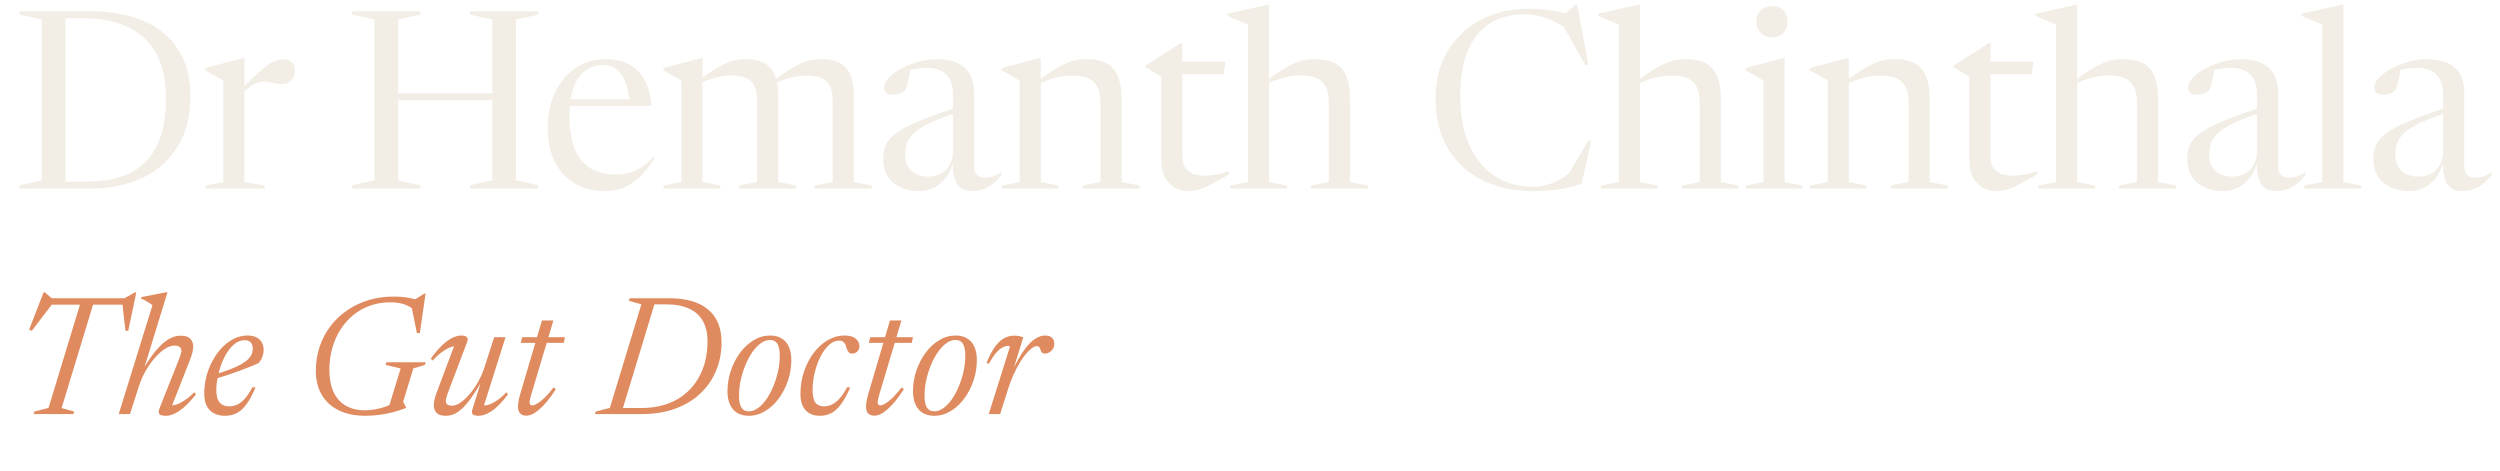
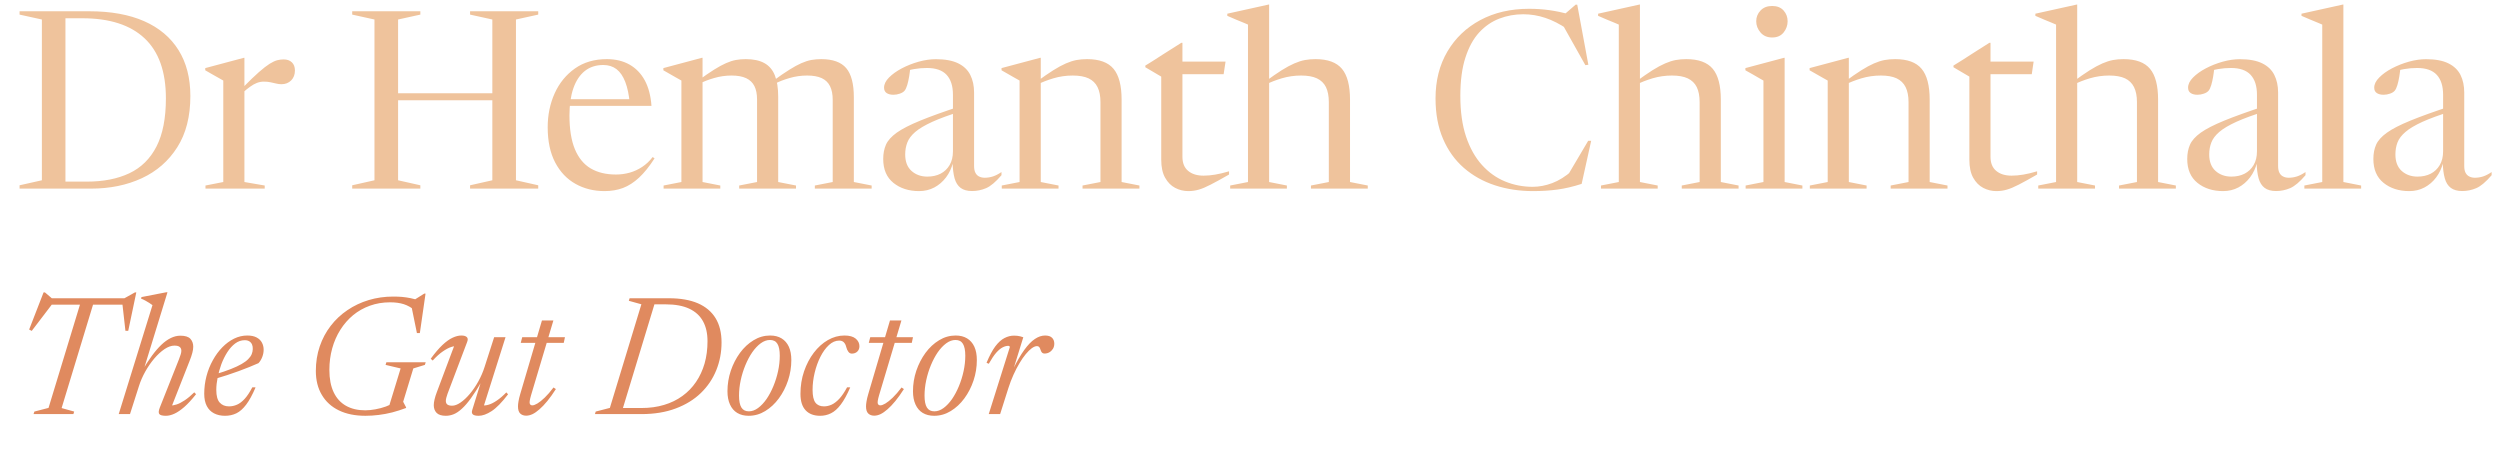
<svg xmlns="http://www.w3.org/2000/svg" viewBox="-2 -2 443.494 83.46" role="img">
-   <path d="M27.43 15.45Q27.43 8.34 23.64 4.79Q19.86 1.24 12.6 1.24H7.13L7.18 0H13.85Q19.58 0 23.58 1.76Q27.58 3.53 29.67 6.89Q31.77 10.25 31.77 15.04Q31.77 20.47 29.45 24.12Q27.14 27.77 23.15 29.62Q19.17 31.46 14.15 31.46H7.18L7.13 30.22H13.38Q17.8 30.22 20.94 28.74Q24.09 27.25 25.76 23.99Q27.43 20.74 27.43 15.45ZM1.47 31.46V30.87L5.43 29.98V1.46L1.47 0.59V0H9.61V31.46H1.47ZM48.32 8.54Q49.24 8.54 49.78 9.06Q50.32 9.58 50.32 10.5Q50.32 11.59 49.65 12.27Q48.97 12.94 47.93 12.94Q47.46 12.94 46.99 12.82Q46.53 12.71 46.01 12.6Q45.49 12.48 44.82 12.48Q44.16 12.48 43.57 12.71Q42.98 12.94 42.39 13.37Q41.79 13.79 41.08 14.43V13.54Q42.76 11.82 43.91 10.81Q45.06 9.8 45.84 9.31Q46.62 8.83 47.2 8.68Q47.77 8.54 48.32 8.54ZM41.36 12.64V30.29L44.96 30.91V31.46H34.45V30.91L37.61 30.29V12.29Q37.33 12.13 36.89 11.88Q36.46 11.64 35.84 11.29Q35.22 10.93 34.41 10.47V10.08L41.27 8.25H41.36V12.64ZM68.62 29.98 72.57 30.87V31.46H60.48V30.87L64.43 29.98V1.46L60.48 0.59V0H72.57V0.59L68.62 1.46V29.98ZM89.53 29.98 93.48 30.87V31.46H81.39V30.87L85.34 29.98V1.46L81.39 0.59V0H93.48V0.59L89.53 1.46V29.98ZM66.09 15.79V14.55H87.8V15.79H66.09ZM105.65 8.49Q107.97 8.49 109.68 9.46Q111.39 10.43 112.39 12.27Q113.38 14.12 113.57 16.78H98.77V15.6H111.28L109.73 16.41Q109.51 14.05 108.92 12.53Q108.33 11.01 107.37 10.27Q106.4 9.53 105.02 9.53Q103.1 9.53 101.76 10.58Q100.42 11.64 99.72 13.64Q99.02 15.64 99.02 18.46Q99.02 22.13 99.98 24.46Q100.95 26.79 102.79 27.88Q104.63 28.96 107.27 28.96Q108.52 28.96 109.7 28.63Q110.87 28.3 111.92 27.61Q112.97 26.92 113.78 25.86L114.12 26.09Q112.73 28.25 111.36 29.52Q109.99 30.79 108.51 31.35Q107.02 31.9 105.25 31.9Q102.37 31.9 100.08 30.61Q97.8 29.33 96.48 26.81Q95.16 24.28 95.16 20.57Q95.16 17.3 96.4 14.55Q97.64 11.81 99.99 10.15Q102.34 8.49 105.65 8.49ZM122.63 12.42V30.29L125.78 30.91V31.46H115.72V30.91L118.88 30.29V12.29Q118.53 12.09 117.85 11.71Q117.17 11.33 115.68 10.47V10.08L122.53 8.25H122.63V12.42ZM136.05 15.17V30.29L139.21 30.91V31.46H129.13V30.91L132.3 30.29V15.65Q132.3 14.21 131.83 13.27Q131.36 12.34 130.37 11.87Q129.37 11.4 127.78 11.4Q126.18 11.4 124.66 11.85Q123.14 12.29 122.11 12.84L121.88 12.28Q123.49 11.1 124.67 10.36Q125.85 9.62 126.78 9.21Q127.7 8.8 128.54 8.64Q129.38 8.49 130.3 8.49Q132.34 8.49 133.61 9.2Q134.88 9.91 135.46 11.38Q136.05 12.85 136.05 15.17ZM149.47 15.26V30.29L152.63 30.91V31.46H142.55V30.91L145.72 30.29V15.73Q145.72 14.23 145.24 13.28Q144.77 12.33 143.77 11.86Q142.77 11.4 141.18 11.4Q139.57 11.4 138.04 11.85Q136.5 12.3 135.48 12.85L135.23 12.29Q136.84 11.11 138.03 10.37Q139.22 9.62 140.15 9.21Q141.08 8.8 141.92 8.64Q142.77 8.49 143.69 8.49Q146.76 8.49 148.12 10.09Q149.47 11.68 149.47 15.26ZM168.41 16.82 168.62 17.7Q165.38 18.71 163.39 19.61Q161.4 20.52 160.36 21.41Q159.33 22.3 158.96 23.27Q158.58 24.24 158.58 25.4Q158.58 27.32 159.71 28.33Q160.84 29.33 162.5 29.33Q163.84 29.33 164.86 28.81Q165.87 28.28 166.46 27.28Q167.05 26.27 167.05 24.84V14.81Q167.05 12.49 165.92 11.27Q164.79 10.06 162.44 10.06Q161.31 10.06 160.18 10.25Q159.04 10.44 158.29 10.8L159.49 9.93Q159.42 10.74 159.28 11.58Q159.14 12.42 158.94 13.09Q158.74 13.76 158.47 14.09Q158.19 14.42 157.63 14.61Q157.07 14.81 156.49 14.81Q155.73 14.81 155.28 14.5Q154.83 14.19 154.83 13.55Q154.83 12.64 155.71 11.75Q156.6 10.85 157.99 10.12Q159.38 9.39 160.98 8.94Q162.58 8.5 164.01 8.5Q166.5 8.5 167.99 9.24Q169.47 9.97 170.13 11.3Q170.8 12.63 170.8 14.42V27.44Q170.8 28.21 171.04 28.66Q171.28 29.12 171.71 29.32Q172.14 29.53 172.68 29.53Q173.43 29.53 174.14 29.3Q174.85 29.07 175.66 28.52V29.08Q174.13 30.87 172.93 31.38Q171.73 31.89 170.44 31.89Q169.16 31.89 168.41 31.33Q167.66 30.76 167.34 29.63Q167.03 28.5 166.99 26.83L167.07 26.81Q166.69 28.31 165.83 29.46Q164.96 30.61 163.74 31.26Q162.51 31.9 161.05 31.9Q158.3 31.9 156.49 30.44Q154.68 28.98 154.68 26.2Q154.68 24.77 155.17 23.66Q155.66 22.56 157.07 21.54Q158.49 20.53 161.22 19.41Q163.95 18.29 168.41 16.82ZM182.63 12.47V30.29L185.78 30.91V31.46H175.71V30.91L178.87 30.29V12.29Q178.52 12.09 177.84 11.71Q177.17 11.33 175.67 10.47V10.08L182.53 8.25H182.63V12.47ZM190.04 30.91 193.22 30.29V16.12Q193.22 14.5 192.7 13.45Q192.18 12.41 191.11 11.9Q190.03 11.4 188.31 11.4Q186.53 11.4 184.88 11.89Q183.22 12.39 182.12 12.96L181.87 12.52Q183.57 11.27 184.84 10.47Q186.1 9.68 187.09 9.25Q188.08 8.82 188.97 8.65Q189.86 8.49 190.84 8.49Q194.11 8.49 195.54 10.21Q196.97 11.92 196.97 15.69V30.29L200.13 30.91V31.46H190.04V30.91ZM207.76 25.81Q207.76 27.47 208.77 28.31Q209.78 29.16 211.5 29.16Q212.49 29.16 213.55 28.98Q214.6 28.81 216.03 28.39V28.96Q214.01 30.12 212.77 30.75Q211.54 31.39 210.66 31.64Q209.78 31.9 208.8 31.9Q207.56 31.9 206.47 31.33Q205.38 30.76 204.69 29.53Q204 28.31 204 26.33V11.59L201.18 9.93V9.63Q201.48 9.45 201.92 9.18Q202.36 8.92 202.92 8.55Q203.49 8.19 204.19 7.73Q204.9 7.28 205.75 6.74Q206.6 6.2 207.57 5.59H207.76V9.73V25.81ZM206.51 11.16V8.93H215.41L215.07 11.16H206.51ZM230.56 30.91 233.73 30.29V16.12Q233.73 14.5 233.22 13.45Q232.7 12.41 231.62 11.9Q230.55 11.4 228.83 11.4Q227.05 11.4 225.39 11.89Q223.74 12.39 222.64 12.96L222.39 12.52Q224.09 11.27 225.35 10.47Q226.61 9.68 227.61 9.25Q228.6 8.82 229.49 8.65Q230.37 8.49 231.36 8.49Q234.62 8.49 236.06 10.21Q237.49 11.92 237.49 15.69V30.29L240.64 30.91V31.46H230.56V30.91ZM226.29 31.46H216.23V30.91L219.39 30.29V2.36Q219.1 2.24 218.57 2.01Q218.03 1.79 217.3 1.49Q216.58 1.18 215.72 0.81V0.43L223.04 -1.19H223.14V11.11V30.29L226.29 30.91V31.46ZM269.89 31.14Q271.61 31.14 273.37 30.48Q275.12 29.82 276.85 28.31L275.98 29.34L279.74 22.98H280.27L278.58 30.62Q276.29 31.36 274.27 31.63Q272.26 31.9 269.96 31.9Q266.33 31.9 263.19 30.87Q260.05 29.84 257.68 27.78Q255.31 25.71 253.99 22.63Q252.66 19.55 252.66 15.46Q252.66 10.71 254.77 7.13Q256.88 3.56 260.61 1.56Q264.35 -0.44 269.25 -0.44Q271.11 -0.44 272.85 -0.2Q274.6 0.05 276.46 0.54L275.28 0.76L277.51 -1.17H277.8L279.77 9.49L279.24 9.56L275.09 2.17L276.1 3.2Q274.04 1.8 272.13 1.17Q270.23 0.53 268.22 0.53Q265.99 0.53 263.98 1.3Q261.97 2.07 260.41 3.75Q258.85 5.44 257.96 8.22Q257.06 10.99 257.06 15.02Q257.06 19.21 258.08 22.25Q259.11 25.3 260.9 27.27Q262.68 29.24 265 30.19Q267.31 31.14 269.89 31.14ZM296.34 30.91 299.51 30.29V16.12Q299.51 14.5 299 13.45Q298.48 12.41 297.4 11.9Q296.33 11.4 294.61 11.4Q292.83 11.4 291.17 11.89Q289.52 12.39 288.42 12.96L288.17 12.52Q289.87 11.27 291.13 10.47Q292.39 9.68 293.39 9.25Q294.38 8.82 295.27 8.65Q296.15 8.49 297.14 8.49Q300.4 8.49 301.84 10.21Q303.27 11.92 303.27 15.69V30.29L306.42 30.91V31.46H296.34V30.91ZM292.07 31.46H282.01V30.91L285.17 30.29V2.36Q284.88 2.24 284.35 2.01Q283.81 1.79 283.08 1.49Q282.36 1.18 281.5 0.81V0.43L288.82 -1.19H288.92V11.11V30.29L292.07 30.91V31.46ZM312.38 4.65Q311.07 4.65 310.31 3.76Q309.55 2.87 309.55 1.77Q309.55 0.67 310.31 -0.13Q311.07 -0.94 312.38 -0.94Q313.69 -0.94 314.41 -0.13Q315.12 0.67 315.12 1.77Q315.12 2.87 314.41 3.76Q313.69 4.65 312.38 4.65ZM314.59 8.25V12.2V30.29L317.74 30.91V31.46H307.67V30.91L310.83 30.29V12.29Q310.59 12.15 310.09 11.87Q309.59 11.58 308.95 11.21Q308.31 10.85 307.63 10.47V10.08L314.49 8.25H314.59ZM325.98 12.47V30.29L329.13 30.91V31.46H319.06V30.91L322.23 30.29V12.29Q321.87 12.09 321.2 11.71Q320.52 11.33 319.02 10.47V10.08L325.88 8.25H325.98V12.47ZM333.4 30.91 336.57 30.29V16.12Q336.57 14.5 336.05 13.45Q335.53 12.41 334.46 11.9Q333.39 11.4 331.67 11.4Q329.88 11.4 328.23 11.89Q326.58 12.39 325.48 12.96L325.23 12.52Q326.92 11.27 328.19 10.47Q329.45 9.68 330.44 9.25Q331.43 8.82 332.32 8.65Q333.21 8.49 334.2 8.49Q337.46 8.49 338.89 10.21Q340.32 11.92 340.32 15.69V30.29L343.48 30.91V31.46H333.4V30.91ZM351.11 25.81Q351.11 27.47 352.12 28.31Q353.13 29.16 354.85 29.16Q355.85 29.16 356.9 28.98Q357.95 28.81 359.38 28.39V28.96Q357.36 30.12 356.13 30.75Q354.89 31.39 354.01 31.64Q353.13 31.9 352.15 31.9Q350.91 31.9 349.82 31.33Q348.73 30.76 348.04 29.53Q347.36 28.31 347.36 26.33V11.59L344.54 9.93V9.63Q344.83 9.45 345.27 9.18Q345.71 8.92 346.28 8.55Q346.84 8.19 347.55 7.73Q348.25 7.28 349.1 6.74Q349.95 6.2 350.92 5.59H351.11V9.73V25.81ZM349.86 11.16V8.93H358.76L358.43 11.16H349.86ZM373.91 30.91 377.09 30.29V16.12Q377.09 14.5 376.57 13.45Q376.05 12.41 374.98 11.9Q373.9 11.4 372.18 11.4Q370.4 11.4 368.74 11.89Q367.09 12.39 365.99 12.96L365.74 12.52Q367.44 11.27 368.7 10.47Q369.97 9.68 370.96 9.25Q371.95 8.82 372.84 8.65Q373.72 8.49 374.71 8.49Q377.98 8.49 379.41 10.21Q380.84 11.92 380.84 15.69V30.29L383.99 30.91V31.46H373.91V30.91ZM369.65 31.46H359.58V30.91L362.74 30.29V2.36Q362.46 2.24 361.92 2.01Q361.38 1.79 360.65 1.49Q359.93 1.18 359.07 0.81V0.43L366.4 -1.19H366.49V11.11V30.29L369.65 30.91V31.46ZM399.74 16.82 399.95 17.7Q396.71 18.71 394.72 19.61Q392.73 20.52 391.69 21.41Q390.66 22.3 390.29 23.27Q389.91 24.24 389.91 25.4Q389.91 27.32 391.04 28.33Q392.17 29.33 393.83 29.33Q395.17 29.33 396.19 28.81Q397.2 28.28 397.79 27.28Q398.38 26.27 398.38 24.84V14.81Q398.38 12.49 397.25 11.27Q396.12 10.06 393.77 10.06Q392.64 10.06 391.51 10.25Q390.37 10.44 389.62 10.8L390.82 9.93Q390.75 10.74 390.61 11.58Q390.47 12.42 390.27 13.09Q390.07 13.76 389.8 14.09Q389.52 14.42 388.96 14.61Q388.4 14.81 387.82 14.81Q387.06 14.81 386.61 14.5Q386.16 14.19 386.16 13.55Q386.16 12.64 387.04 11.75Q387.93 10.85 389.32 10.12Q390.71 9.39 392.31 8.94Q393.91 8.5 395.34 8.5Q397.83 8.5 399.32 9.24Q400.8 9.97 401.46 11.3Q402.13 12.63 402.13 14.42V27.44Q402.13 28.21 402.37 28.66Q402.61 29.12 403.04 29.32Q403.47 29.53 404.01 29.53Q404.76 29.53 405.47 29.3Q406.18 29.07 406.99 28.52V29.08Q405.46 30.87 404.26 31.38Q403.06 31.89 401.77 31.89Q400.49 31.89 399.74 31.33Q398.99 30.76 398.67 29.63Q398.36 28.5 398.32 26.83L398.4 26.81Q398.02 28.31 397.16 29.46Q396.29 30.61 395.07 31.26Q393.84 31.9 392.38 31.9Q389.63 31.9 387.82 30.44Q386.01 28.98 386.01 26.2Q386.01 24.77 386.5 23.66Q386.99 22.56 388.4 21.54Q389.82 20.53 392.55 19.41Q395.28 18.29 399.74 16.82ZM413.71 30.29 416.86 30.91V31.46H406.79V30.91L409.96 30.29V2.36Q409.67 2.24 409.13 2.01Q408.59 1.79 407.87 1.49Q407.14 1.18 406.28 0.81V0.43L413.61 -1.19H413.71V2.46V30.29ZM432.76 16.82 432.98 17.7Q429.74 18.71 427.74 19.61Q425.75 20.52 424.72 21.41Q423.68 22.3 423.31 23.27Q422.94 24.24 422.94 25.4Q422.94 27.32 424.06 28.33Q425.19 29.33 426.85 29.33Q428.19 29.33 429.21 28.81Q430.22 28.28 430.81 27.28Q431.4 26.27 431.4 24.84V14.81Q431.4 12.49 430.27 11.27Q429.14 10.06 426.79 10.06Q425.66 10.06 424.53 10.25Q423.4 10.44 422.64 10.8L423.84 9.93Q423.77 10.74 423.63 11.58Q423.49 12.42 423.29 13.09Q423.09 13.76 422.82 14.09Q422.54 14.42 421.98 14.61Q421.42 14.81 420.84 14.81Q420.08 14.81 419.63 14.5Q419.18 14.19 419.18 13.55Q419.18 12.64 420.07 11.75Q420.95 10.85 422.34 10.12Q423.74 9.39 425.33 8.94Q426.93 8.5 428.36 8.5Q430.86 8.5 432.34 9.24Q433.82 9.97 434.49 11.3Q435.15 12.63 435.15 14.42V27.44Q435.15 28.21 435.39 28.66Q435.64 29.12 436.07 29.32Q436.5 29.53 437.03 29.53Q437.78 29.53 438.49 29.3Q439.2 29.07 440.01 28.52V29.08Q438.48 30.87 437.28 31.38Q436.08 31.89 434.79 31.89Q433.52 31.89 432.77 31.33Q432.01 30.76 431.7 29.63Q431.38 28.5 431.34 26.83L431.42 26.81Q431.04 28.31 430.18 29.46Q429.32 30.61 428.09 31.26Q426.87 31.9 425.4 31.9Q422.65 31.9 420.84 30.44Q419.03 28.98 419.03 26.2Q419.03 24.77 419.52 23.66Q420.01 22.56 421.43 21.54Q422.84 20.53 425.57 19.41Q428.3 18.29 432.76 16.82Z" fill="#f2eee6" />
+   <path d="M27.43 15.45Q27.43 8.34 23.64 4.79Q19.86 1.24 12.6 1.24H7.13L7.18 0H13.85Q19.58 0 23.58 1.76Q27.58 3.53 29.67 6.89Q31.77 10.25 31.77 15.04Q31.77 20.47 29.45 24.12Q27.14 27.77 23.15 29.62Q19.17 31.46 14.15 31.46H7.18L7.13 30.22H13.38Q17.8 30.22 20.94 28.74Q24.09 27.25 25.76 23.99Q27.43 20.74 27.43 15.45ZM1.47 31.46V30.87L5.43 29.98V1.46L1.47 0.59V0H9.61V31.46H1.47ZM48.32 8.54Q49.24 8.54 49.78 9.06Q50.32 9.58 50.32 10.5Q50.32 11.59 49.65 12.27Q48.97 12.94 47.93 12.94Q47.46 12.94 46.99 12.82Q46.53 12.71 46.01 12.6Q45.49 12.48 44.82 12.48Q44.16 12.48 43.57 12.71Q42.98 12.94 42.39 13.37Q41.79 13.79 41.08 14.43V13.54Q42.76 11.82 43.91 10.81Q45.06 9.8 45.84 9.31Q46.62 8.83 47.2 8.68Q47.77 8.54 48.32 8.54ZM41.36 12.64V30.29L44.96 30.91V31.46H34.45V30.91L37.61 30.29V12.29Q37.33 12.13 36.89 11.88Q36.46 11.64 35.84 11.29Q35.22 10.93 34.41 10.47V10.08L41.27 8.25H41.36V12.64ZM68.62 29.98 72.57 30.87V31.46H60.48V30.87L64.43 29.98V1.46L60.48 0.59V0H72.57V0.59L68.62 1.46V29.98ZM89.53 29.98 93.48 30.87V31.46H81.39V30.87L85.34 29.98V1.46L81.39 0.59V0H93.48V0.59L89.53 1.46V29.98ZM66.09 15.79V14.55H87.8V15.79H66.09ZM105.65 8.49Q107.97 8.49 109.68 9.46Q111.39 10.43 112.39 12.27Q113.38 14.12 113.57 16.78H98.77V15.6H111.28L109.73 16.41Q109.51 14.05 108.92 12.53Q108.33 11.01 107.37 10.27Q106.4 9.53 105.02 9.53Q103.1 9.53 101.76 10.58Q100.42 11.64 99.72 13.64Q99.02 15.64 99.02 18.46Q99.02 22.13 99.98 24.46Q100.95 26.79 102.79 27.88Q104.63 28.96 107.27 28.96Q108.52 28.96 109.7 28.63Q110.87 28.3 111.92 27.61Q112.97 26.92 113.78 25.86L114.12 26.09Q112.73 28.25 111.36 29.52Q109.99 30.79 108.51 31.35Q107.02 31.9 105.25 31.9Q102.37 31.9 100.08 30.61Q97.8 29.33 96.48 26.81Q95.16 24.28 95.16 20.57Q95.16 17.3 96.4 14.55Q97.64 11.81 99.99 10.15Q102.34 8.49 105.65 8.49ZM122.63 12.42V30.29L125.78 30.91V31.46H115.72V30.91L118.88 30.29V12.29Q118.53 12.09 117.85 11.71Q117.17 11.33 115.68 10.47V10.08L122.53 8.25H122.63V12.42ZM136.05 15.17V30.29L139.21 30.91V31.46H129.13V30.91L132.3 30.29V15.65Q132.3 14.21 131.83 13.27Q131.36 12.34 130.37 11.87Q129.37 11.4 127.78 11.4Q126.18 11.4 124.66 11.85Q123.14 12.29 122.11 12.84L121.88 12.28Q123.49 11.1 124.67 10.36Q125.85 9.62 126.78 9.21Q127.7 8.8 128.54 8.64Q129.38 8.49 130.3 8.49Q132.34 8.49 133.61 9.2Q134.88 9.91 135.46 11.38Q136.05 12.85 136.05 15.17ZM149.47 15.26V30.29L152.63 30.91V31.46H142.55V30.91L145.72 30.29V15.73Q145.72 14.23 145.24 13.28Q144.77 12.33 143.77 11.86Q142.77 11.4 141.18 11.4Q139.57 11.4 138.04 11.85Q136.5 12.3 135.48 12.85L135.23 12.29Q136.84 11.11 138.03 10.37Q139.22 9.62 140.15 9.21Q141.08 8.8 141.92 8.64Q142.77 8.49 143.69 8.49Q146.76 8.49 148.12 10.09Q149.47 11.68 149.47 15.26ZM168.41 16.82 168.62 17.7Q165.38 18.71 163.39 19.61Q161.4 20.52 160.36 21.41Q159.33 22.3 158.96 23.27Q158.58 24.24 158.58 25.4Q158.58 27.32 159.71 28.33Q160.84 29.33 162.5 29.33Q163.84 29.33 164.86 28.81Q165.87 28.28 166.46 27.28Q167.05 26.27 167.05 24.84V14.81Q167.05 12.49 165.92 11.27Q164.79 10.06 162.44 10.06Q161.31 10.06 160.18 10.25Q159.04 10.44 158.29 10.8L159.49 9.93Q159.42 10.74 159.28 11.58Q159.14 12.42 158.94 13.09Q158.74 13.76 158.47 14.09Q158.19 14.42 157.63 14.61Q157.07 14.81 156.49 14.81Q155.73 14.81 155.28 14.5Q154.83 14.19 154.83 13.55Q154.83 12.64 155.71 11.75Q156.6 10.85 157.99 10.12Q159.38 9.39 160.98 8.94Q162.58 8.5 164.01 8.5Q166.5 8.5 167.99 9.24Q169.47 9.97 170.13 11.3Q170.8 12.63 170.8 14.42V27.44Q170.8 28.21 171.04 28.66Q171.28 29.12 171.71 29.32Q172.14 29.53 172.68 29.53Q173.43 29.53 174.14 29.3Q174.85 29.07 175.66 28.52V29.08Q174.13 30.87 172.93 31.38Q171.73 31.89 170.44 31.89Q169.16 31.89 168.41 31.33Q167.66 30.76 167.34 29.63Q167.03 28.5 166.99 26.83L167.07 26.81Q166.69 28.31 165.83 29.46Q164.96 30.61 163.74 31.26Q162.51 31.9 161.05 31.9Q158.3 31.9 156.49 30.44Q154.68 28.98 154.68 26.2Q154.68 24.77 155.17 23.66Q155.66 22.56 157.07 21.54Q158.49 20.53 161.22 19.41Q163.95 18.29 168.41 16.82ZM182.63 12.47V30.29L185.78 30.91V31.46H175.71V30.91L178.87 30.29V12.29Q178.52 12.09 177.84 11.71Q177.17 11.33 175.67 10.47V10.08L182.53 8.25H182.63V12.47ZM190.04 30.91 193.22 30.29V16.12Q193.22 14.5 192.7 13.45Q192.18 12.41 191.11 11.9Q190.03 11.4 188.31 11.4Q186.53 11.4 184.88 11.89Q183.22 12.39 182.12 12.96L181.87 12.52Q183.57 11.27 184.84 10.47Q186.1 9.68 187.09 9.25Q188.08 8.82 188.97 8.65Q189.86 8.49 190.84 8.49Q194.11 8.49 195.54 10.21Q196.97 11.92 196.97 15.69V30.29L200.13 30.91V31.46H190.04V30.91ZM207.76 25.81Q207.76 27.47 208.77 28.31Q209.78 29.16 211.5 29.16Q212.49 29.16 213.55 28.98Q214.6 28.81 216.03 28.39V28.96Q214.01 30.12 212.77 30.75Q211.54 31.39 210.66 31.64Q209.78 31.9 208.8 31.9Q207.56 31.9 206.47 31.33Q205.38 30.76 204.69 29.53Q204 28.31 204 26.33V11.59L201.18 9.93V9.63Q201.48 9.45 201.92 9.18Q202.36 8.92 202.92 8.55Q203.49 8.19 204.19 7.73Q204.9 7.28 205.75 6.74Q206.6 6.2 207.57 5.59H207.76V9.73V25.81ZM206.51 11.16V8.93H215.41L215.07 11.16H206.51ZM230.56 30.91 233.73 30.29V16.12Q233.73 14.5 233.22 13.45Q232.7 12.41 231.62 11.9Q230.55 11.4 228.83 11.4Q227.05 11.4 225.39 11.89Q223.74 12.39 222.64 12.96L222.39 12.52Q224.09 11.27 225.35 10.47Q226.61 9.68 227.61 9.25Q228.6 8.82 229.49 8.65Q230.37 8.49 231.36 8.49Q234.62 8.49 236.06 10.21Q237.49 11.92 237.49 15.69V30.29L240.64 30.91V31.46H230.56V30.91ZM226.29 31.46H216.23V30.91L219.39 30.29V2.36Q219.1 2.24 218.57 2.01Q218.03 1.79 217.3 1.49Q216.58 1.18 215.72 0.81V0.43L223.04 -1.19H223.14V11.11V30.29L226.29 30.91V31.46ZM269.89 31.14Q271.61 31.14 273.37 30.48Q275.12 29.82 276.85 28.31L275.98 29.34L279.74 22.98H280.27L278.58 30.62Q276.29 31.36 274.27 31.63Q272.26 31.9 269.96 31.9Q266.33 31.9 263.19 30.87Q260.05 29.84 257.68 27.78Q255.31 25.71 253.99 22.63Q252.66 19.55 252.66 15.46Q252.66 10.71 254.77 7.13Q256.88 3.56 260.61 1.56Q264.35 -0.44 269.25 -0.44Q271.11 -0.44 272.85 -0.2Q274.6 0.05 276.46 0.54L275.28 0.76L277.51 -1.17H277.8L279.77 9.49L279.24 9.56L275.09 2.17L276.1 3.2Q274.04 1.8 272.13 1.17Q270.23 0.53 268.22 0.53Q265.99 0.53 263.98 1.3Q261.97 2.07 260.41 3.75Q258.85 5.44 257.96 8.22Q257.06 10.99 257.06 15.02Q257.06 19.21 258.08 22.25Q259.11 25.3 260.9 27.27Q262.68 29.24 265 30.19Q267.31 31.14 269.89 31.14ZM296.34 30.91 299.51 30.29V16.12Q299.51 14.5 299 13.45Q298.48 12.41 297.4 11.9Q296.33 11.4 294.61 11.4Q292.83 11.4 291.17 11.89Q289.52 12.39 288.42 12.96L288.17 12.52Q289.87 11.27 291.13 10.47Q292.39 9.68 293.39 9.25Q294.38 8.82 295.27 8.65Q296.15 8.49 297.14 8.49Q300.4 8.49 301.84 10.21Q303.27 11.92 303.27 15.69V30.29L306.42 30.91V31.46H296.34V30.91ZM292.07 31.46H282.01V30.91L285.17 30.29V2.36Q284.88 2.24 284.35 2.01Q283.81 1.79 283.08 1.49Q282.36 1.18 281.5 0.81V0.43L288.82 -1.19H288.92V11.11V30.29L292.07 30.91V31.46ZM312.38 4.65Q311.07 4.65 310.31 3.76Q309.55 2.87 309.55 1.77Q309.55 0.67 310.31 -0.13Q311.07 -0.94 312.38 -0.94Q313.69 -0.94 314.41 -0.13Q315.12 0.67 315.12 1.77Q315.12 2.87 314.41 3.76Q313.69 4.65 312.38 4.65ZM314.59 8.25V12.2V30.29L317.74 30.91V31.46H307.67V30.91L310.83 30.29V12.29Q310.59 12.15 310.09 11.87Q309.59 11.58 308.95 11.21Q308.31 10.85 307.63 10.47V10.08L314.49 8.25H314.59ZM325.98 12.47V30.29L329.13 30.91V31.46H319.06V30.91L322.23 30.29V12.29Q321.87 12.09 321.2 11.71Q320.52 11.33 319.02 10.47V10.08L325.88 8.25H325.98V12.47ZM333.4 30.91 336.57 30.29V16.12Q336.57 14.5 336.05 13.45Q335.53 12.41 334.46 11.9Q333.39 11.4 331.67 11.4Q329.88 11.4 328.23 11.89Q326.58 12.39 325.48 12.96L325.23 12.52Q326.92 11.27 328.19 10.47Q329.45 9.68 330.44 9.25Q331.43 8.82 332.32 8.65Q333.21 8.49 334.2 8.49Q337.46 8.49 338.89 10.21Q340.32 11.92 340.32 15.69V30.29L343.48 30.91V31.46H333.4V30.91ZM351.11 25.81Q351.11 27.47 352.12 28.31Q353.13 29.16 354.85 29.16Q355.85 29.16 356.9 28.98Q357.95 28.81 359.38 28.39V28.96Q357.36 30.12 356.13 30.75Q354.89 31.39 354.01 31.64Q353.13 31.9 352.15 31.9Q350.91 31.9 349.82 31.33Q348.73 30.76 348.04 29.53Q347.36 28.31 347.36 26.33V11.59L344.54 9.93V9.63Q344.83 9.45 345.27 9.18Q345.71 8.92 346.28 8.55Q346.84 8.19 347.55 7.73Q348.25 7.28 349.1 6.74Q349.95 6.2 350.92 5.59H351.11V9.73V25.81ZM349.86 11.16V8.93H358.76L358.43 11.16H349.86ZM373.91 30.91 377.09 30.29V16.12Q377.09 14.5 376.57 13.45Q376.05 12.41 374.98 11.9Q373.9 11.4 372.18 11.4Q370.4 11.4 368.74 11.89Q367.09 12.39 365.99 12.96L365.74 12.52Q367.44 11.27 368.7 10.47Q369.97 9.68 370.96 9.25Q371.95 8.82 372.84 8.65Q373.72 8.49 374.71 8.49Q377.98 8.49 379.41 10.21Q380.84 11.92 380.84 15.69V30.29L383.99 30.91V31.46H373.91V30.91ZM369.65 31.46H359.58V30.91L362.74 30.29V2.36Q362.46 2.24 361.92 2.01Q361.38 1.79 360.65 1.49Q359.93 1.18 359.07 0.81V0.43L366.4 -1.19H366.49V11.11V30.29L369.65 30.91V31.46ZM399.74 16.82 399.95 17.7Q396.71 18.71 394.72 19.61Q392.73 20.52 391.69 21.41Q390.66 22.3 390.29 23.27Q389.91 24.24 389.91 25.4Q389.91 27.32 391.04 28.33Q392.17 29.33 393.83 29.33Q395.17 29.33 396.19 28.81Q397.2 28.28 397.79 27.28Q398.38 26.27 398.38 24.84V14.81Q398.38 12.49 397.25 11.27Q396.12 10.06 393.77 10.06Q392.64 10.06 391.51 10.25Q390.37 10.44 389.62 10.8L390.82 9.93Q390.75 10.74 390.61 11.58Q390.47 12.42 390.27 13.09Q390.07 13.76 389.8 14.09Q389.52 14.42 388.96 14.61Q388.4 14.81 387.82 14.81Q387.06 14.81 386.61 14.5Q386.16 14.19 386.16 13.55Q386.16 12.64 387.04 11.75Q387.93 10.85 389.32 10.12Q390.71 9.39 392.31 8.94Q393.91 8.5 395.34 8.5Q397.83 8.5 399.32 9.24Q400.8 9.97 401.46 11.3Q402.13 12.63 402.13 14.42V27.44Q402.13 28.21 402.37 28.66Q402.61 29.12 403.04 29.32Q403.47 29.53 404.01 29.53Q404.76 29.53 405.47 29.3Q406.18 29.07 406.99 28.52V29.08Q405.46 30.87 404.26 31.38Q403.06 31.89 401.77 31.89Q400.49 31.89 399.74 31.33Q398.99 30.76 398.67 29.63Q398.36 28.5 398.32 26.83L398.4 26.81Q398.02 28.31 397.16 29.46Q396.29 30.61 395.07 31.26Q393.84 31.9 392.38 31.9Q389.63 31.9 387.82 30.44Q386.01 28.98 386.01 26.2Q386.01 24.77 386.5 23.66Q386.99 22.56 388.4 21.54Q389.82 20.53 392.55 19.41Q395.28 18.29 399.74 16.82ZM413.71 30.29 416.86 30.91V31.46H406.79V30.91L409.96 30.29V2.36Q409.67 2.24 409.13 2.01Q408.59 1.79 407.87 1.49Q407.14 1.18 406.28 0.81V0.43L413.61 -1.19H413.71V2.46V30.29ZM432.76 16.82 432.98 17.7Q429.74 18.71 427.74 19.61Q425.75 20.52 424.72 21.41Q423.68 22.3 423.31 23.27Q422.94 24.24 422.94 25.4Q422.94 27.32 424.06 28.33Q425.19 29.33 426.85 29.33Q428.19 29.33 429.21 28.81Q430.22 28.28 430.81 27.28Q431.4 26.27 431.4 24.84V14.81Q431.4 12.49 430.27 11.27Q429.14 10.06 426.79 10.06Q425.66 10.06 424.53 10.25Q423.4 10.44 422.64 10.8L423.84 9.93Q423.77 10.74 423.63 11.58Q423.49 12.42 423.29 13.09Q423.09 13.76 422.82 14.09Q422.54 14.42 421.98 14.61Q421.42 14.81 420.84 14.81Q420.08 14.81 419.63 14.5Q419.18 14.19 419.18 13.55Q419.18 12.64 420.07 11.75Q420.95 10.85 422.34 10.12Q423.74 9.39 425.33 8.94Q426.93 8.5 428.36 8.5Q430.86 8.5 432.34 9.24Q433.82 9.97 434.49 11.3Q435.15 12.63 435.15 14.42V27.44Q435.15 28.21 435.39 28.66Q435.64 29.12 436.07 29.32Q436.5 29.53 437.03 29.53Q437.78 29.53 438.49 29.3Q439.2 29.07 440.01 28.52V29.08Q438.48 30.87 437.28 31.38Q436.08 31.89 434.79 31.89Q433.52 31.89 432.77 31.33Q432.01 30.76 431.7 29.63Q431.38 28.5 431.34 26.83L431.42 26.81Q431.04 28.31 430.18 29.46Q429.32 30.61 428.09 31.26Q426.87 31.9 425.4 31.9Q422.65 31.9 420.84 30.44Q419.03 28.98 419.03 26.2Q419.03 24.77 419.52 23.66Q420.01 22.56 421.43 21.54Q422.84 20.53 425.57 19.41Q428.3 18.29 432.76 16.82Z" fill="#efc39c" />
  <path d="M20.85 52.05H5.73L7.39 51.77L3.63 56.7L3.17 56.46L5.73 49.87H5.97L7.46 51.14L6.43 50.91H20.87L19.66 51.14L21.94 49.87H22.18L20.75 56.68H20.25L19.7 51.79L20.85 52.05ZM12.32 51.6H14.64L8.93 70.39L11.16 71.01L11.02 71.46H3.95L4.1 71.01L6.61 70.36L12.32 51.6ZM22.65 66.49 21.06 71.46H19.06L25.05 52.13Q24.78 51.92 24.47 51.73Q24.16 51.53 23.81 51.34Q23.45 51.14 23.02 50.97L23.1 50.7L27.47 49.85H27.71L23.43 63.77L23.22 63.77Q24.1 62.27 24.95 61.11Q25.8 59.95 26.63 59.16Q27.46 58.37 28.31 57.96Q29.15 57.55 30 57.55Q31.26 57.55 31.77 58.1Q32.28 58.65 32.28 59.51Q32.28 60 32.12 60.59Q31.97 61.19 31.61 62.09L28.33 70.42L28.21 69.92Q28.69 69.96 29.33 69.75Q29.98 69.54 30.77 69.01Q31.56 68.49 32.46 67.6L32.78 67.93Q31.65 69.36 30.69 70.2Q29.72 71.04 28.92 71.4Q28.12 71.76 27.43 71.76Q26.5 71.76 26.26 71.45Q26.02 71.14 26.35 70.3L29.72 61.81Q29.95 61.23 30.06 60.86Q30.17 60.49 30.17 60.23Q30.17 59.78 29.88 59.55Q29.6 59.31 28.94 59.31Q28.12 59.31 27.19 59.93Q26.26 60.56 25.37 61.6Q24.48 62.65 23.77 63.92Q23.06 65.19 22.65 66.49ZM41.42 58.35Q40.5 58.35 39.72 58.93Q38.95 59.51 38.33 60.47Q37.71 61.44 37.27 62.6Q36.84 63.77 36.61 64.96Q36.37 66.15 36.37 67.16Q36.37 68.76 36.98 69.42Q37.59 70.09 38.62 70.09Q39.35 70.09 40.04 69.79Q40.73 69.49 41.4 68.76Q42.07 68.03 42.76 66.71L43.34 66.72Q42.5 68.69 41.67 69.78Q40.84 70.88 39.93 71.32Q39.02 71.76 37.92 71.76Q36.79 71.76 35.96 71.32Q35.13 70.89 34.68 70.02Q34.23 69.15 34.23 67.86Q34.23 66.25 34.63 64.72Q35.03 63.2 35.76 61.9Q36.48 60.59 37.44 59.61Q38.4 58.63 39.53 58.07Q40.66 57.52 41.87 57.52Q42.89 57.52 43.53 57.87Q44.17 58.21 44.47 58.79Q44.77 59.36 44.77 60.03Q44.77 60.68 44.53 61.31Q44.29 61.95 43.86 62.42Q43.13 62.75 42.23 63.11Q41.33 63.48 40.33 63.84Q39.33 64.2 38.28 64.55Q37.23 64.89 36.18 65.2L36.24 64.39Q37.83 63.91 38.97 63.46Q40.11 63.01 40.85 62.58Q41.6 62.15 42.03 61.71Q42.46 61.28 42.65 60.83Q42.83 60.39 42.84 59.93Q42.86 59.46 42.71 59.11Q42.55 58.75 42.23 58.55Q41.91 58.35 41.42 58.35ZM62.79 70.79Q63.65 70.79 64.6 70.61Q65.55 70.44 66.47 70.11Q67.39 69.77 68.12 69.29L66.81 70.75L69.07 63.36L66.4 62.73L66.54 62.27H73.52L73.37 62.73L71.32 63.36L69.52 69.27L70.05 70.28L70.02 70.38Q68.79 70.84 67.58 71.16Q66.36 71.47 65.18 71.61Q63.99 71.76 62.82 71.76Q60.08 71.76 58.11 70.8Q56.14 69.84 55.09 68.05Q54.03 66.27 54.03 63.8Q54.03 61.47 54.72 59.45Q55.41 57.43 56.66 55.81Q57.91 54.18 59.63 53.02Q61.35 51.85 63.41 51.23Q65.47 50.61 67.76 50.61Q68.56 50.61 69.32 50.67Q70.08 50.74 70.82 50.89Q71.56 51.04 72.3 51.3L71.26 51.34L73.27 50.08H73.49L72.48 57.09H71.96L70.98 52.29L71.73 53.16Q70.67 52.29 69.63 51.96Q68.59 51.63 67.19 51.63Q65.28 51.63 63.62 52.23Q61.97 52.82 60.64 53.91Q59.32 55.01 58.38 56.5Q57.43 58 56.93 59.81Q56.43 61.61 56.43 63.62Q56.43 65.98 57.19 67.58Q57.95 69.18 59.37 69.98Q60.8 70.79 62.79 70.79ZM81.77 70.75 83.37 65.58 83.51 65.55Q82.44 67.41 81.56 68.62Q80.69 69.83 79.93 70.51Q79.18 71.2 78.49 71.48Q77.8 71.76 77.09 71.76Q75.96 71.76 75.45 71.24Q74.95 70.72 74.95 69.88Q74.95 69.43 75.09 68.85Q75.22 68.28 75.49 67.57L78.76 58.86L79.14 59.42Q78.7 59.34 78.03 59.56Q77.36 59.78 76.53 60.36Q75.7 60.93 74.76 61.96L74.41 61.64Q75.54 60.09 76.5 59.19Q77.46 58.29 78.29 57.91Q79.12 57.52 79.84 57.52Q80.52 57.52 80.81 57.8Q81.1 58.07 80.88 58.64L77.39 67.86Q77.25 68.27 77.17 68.57Q77.09 68.88 77.09 69.12Q77.09 69.55 77.36 69.76Q77.64 69.97 78.2 69.97Q78.88 69.97 79.7 69.41Q80.52 68.85 81.34 67.88Q82.16 66.91 82.85 65.67Q83.54 64.43 83.97 63.08L85.66 57.82H87.68L83.72 70.35L83.6 69.9Q84.07 69.98 84.72 69.78Q85.38 69.58 86.16 69.04Q86.95 68.51 87.82 67.61L88.13 67.95Q86.47 70.12 85.2 70.94Q83.93 71.76 82.92 71.76Q82.14 71.76 81.88 71.51Q81.61 71.27 81.77 70.75ZM90.38 58.82 90.64 57.82H98.22L98.01 58.82H90.38ZM92.2 68.14Q92.12 68.44 92.06 68.67Q92 68.9 91.98 69.07Q91.95 69.24 91.95 69.37Q91.95 69.65 92.08 69.78Q92.2 69.91 92.43 69.91Q92.77 69.91 93.33 69.58Q93.9 69.24 94.63 68.54Q95.36 67.84 96.19 66.74L96.61 67.02Q95.82 68.26 95.09 69.15Q94.36 70.04 93.7 70.61Q93.04 71.19 92.46 71.47Q91.87 71.74 91.35 71.74Q90.7 71.74 90.3 71.37Q89.89 70.99 89.89 70.09Q89.89 69.72 89.98 69.2Q90.06 68.67 90.3 67.86L94.14 54.85H96.17L92.2 68.14ZM111.81 70.38Q113.98 70.38 115.8 69.83Q117.62 69.29 119.05 68.25Q120.48 67.22 121.47 65.76Q122.46 64.31 122.99 62.49Q123.51 60.66 123.51 58.53Q123.51 56.42 122.7 54.97Q121.89 53.51 120.25 52.75Q118.61 51.99 116.09 51.99H112.65L113.03 50.91H116.68Q119.72 50.91 121.8 51.8Q123.87 52.7 124.94 54.44Q126 56.18 126 58.74Q126 61.36 125.07 63.66Q124.14 65.97 122.33 67.72Q120.52 69.47 117.87 70.46Q115.22 71.46 111.79 71.46H106.74L107.05 70.38H111.81ZM111.78 51.98 109.55 51.36 109.69 50.91H114.42L108.18 71.46H103.54L103.68 71.01L106.19 70.36L111.78 51.98ZM134.62 57.52Q135.82 57.52 136.65 58.03Q137.49 58.54 137.94 59.51Q138.38 60.48 138.38 61.87Q138.38 63.74 137.79 65.51Q137.2 67.27 136.16 68.68Q135.12 70.09 133.75 70.92Q132.38 71.76 130.81 71.76Q129.63 71.76 128.78 71.25Q127.94 70.74 127.5 69.76Q127.05 68.78 127.05 67.41Q127.05 65.54 127.64 63.77Q128.24 62.01 129.27 60.6Q130.31 59.19 131.68 58.36Q133.05 57.52 134.62 57.52ZM130.84 70.97Q131.68 70.97 132.48 70.38Q133.28 69.79 133.98 68.79Q134.67 67.78 135.2 66.5Q135.73 65.22 136.03 63.83Q136.33 62.44 136.33 61.1Q136.33 59.67 135.91 58.99Q135.5 58.31 134.59 58.31Q133.76 58.31 132.95 58.9Q132.15 59.49 131.45 60.49Q130.76 61.5 130.23 62.78Q129.7 64.06 129.4 65.45Q129.1 66.84 129.1 68.18Q129.1 69.61 129.52 70.29Q129.94 70.97 130.84 70.97ZM146.87 58.42Q145.9 58.42 145.05 59.21Q144.19 60 143.54 61.29Q142.89 62.58 142.52 64.12Q142.15 65.66 142.15 67.16Q142.15 68.75 142.65 69.42Q143.16 70.09 144.17 70.09Q144.86 70.09 145.54 69.78Q146.21 69.47 146.9 68.73Q147.58 67.99 148.27 66.71L148.83 66.72Q147.99 68.67 147.15 69.77Q146.32 70.87 145.42 71.31Q144.53 71.76 143.49 71.76Q141.83 71.76 140.92 70.79Q140 69.82 140 67.86Q140 65.74 140.64 63.87Q141.28 62 142.37 60.57Q143.46 59.14 144.86 58.33Q146.27 57.52 147.8 57.52Q149.15 57.52 149.81 58.08Q150.46 58.64 150.46 59.41Q150.46 60 150.09 60.36Q149.73 60.72 149.13 60.73Q148.76 60.74 148.51 60.42Q148.26 60.1 148.12 59.56Q147.99 59.01 147.68 58.71Q147.38 58.42 146.87 58.42ZM152.12 58.82 152.38 57.82H159.96L159.75 58.82H152.12ZM153.94 68.14Q153.86 68.44 153.8 68.67Q153.74 68.9 153.72 69.07Q153.69 69.24 153.69 69.37Q153.69 69.65 153.82 69.78Q153.94 69.91 154.17 69.91Q154.51 69.91 155.07 69.58Q155.64 69.24 156.37 68.54Q157.1 67.84 157.93 66.74L158.35 67.02Q157.56 68.26 156.83 69.15Q156.1 70.04 155.44 70.61Q154.78 71.19 154.2 71.47Q153.61 71.74 153.09 71.74Q152.44 71.74 152.04 71.37Q151.63 70.99 151.63 70.09Q151.63 69.72 151.72 69.2Q151.8 68.67 152.04 67.86L155.88 54.85H157.91L153.94 68.14ZM167.53 57.52Q168.73 57.52 169.56 58.03Q170.4 58.54 170.85 59.51Q171.29 60.48 171.29 61.87Q171.29 63.74 170.7 65.51Q170.11 67.27 169.07 68.68Q168.03 70.09 166.66 70.92Q165.29 71.76 163.72 71.76Q162.54 71.76 161.69 71.25Q160.85 70.74 160.41 69.76Q159.96 68.78 159.96 67.41Q159.96 65.54 160.55 63.77Q161.15 62.01 162.18 60.6Q163.22 59.19 164.59 58.36Q165.96 57.52 167.53 57.52ZM163.75 70.97Q164.59 70.97 165.39 70.38Q166.19 69.79 166.89 68.79Q167.58 67.78 168.11 66.5Q168.64 65.22 168.94 63.83Q169.24 62.44 169.24 61.1Q169.24 59.67 168.82 58.99Q168.41 58.31 167.5 58.31Q166.67 58.31 165.86 58.9Q165.06 59.49 164.36 60.49Q163.67 61.5 163.14 62.78Q162.61 64.06 162.31 65.45Q162.01 66.84 162.01 68.18Q162.01 69.61 162.43 70.29Q162.85 70.97 163.75 70.97ZM177.14 59.58Q177.14 59.49 177.07 59.42Q177.01 59.35 176.87 59.35Q176.4 59.35 175.87 59.62Q175.33 59.89 174.72 60.58Q174.12 61.27 173.41 62.53L173.01 62.36Q173.78 60.5 174.56 59.45Q175.35 58.4 176.19 57.97Q177.02 57.54 177.89 57.54Q178.19 57.54 178.47 57.57Q178.75 57.61 179.01 57.67Q179.27 57.74 179.53 57.83L177.73 63.64H177.64Q178.74 61.41 179.71 60.07Q180.68 58.73 181.59 58.13Q182.5 57.52 183.4 57.52Q184.24 57.52 184.64 57.93Q185.03 58.33 185.03 58.97Q185.03 59.48 184.79 59.88Q184.54 60.27 184.15 60.5Q183.76 60.72 183.29 60.72Q183.02 60.72 182.86 60.56Q182.7 60.41 182.59 60.06Q182.49 59.7 182.34 59.55Q182.19 59.4 181.96 59.4Q181.56 59.4 181.04 59.77Q180.53 60.14 179.97 60.82Q179.41 61.49 178.86 62.42Q178.3 63.35 177.79 64.48Q177.28 65.6 176.88 66.86L175.42 71.46H173.4L177.14 59.58Z" fill="#e08a5f" />
</svg>
